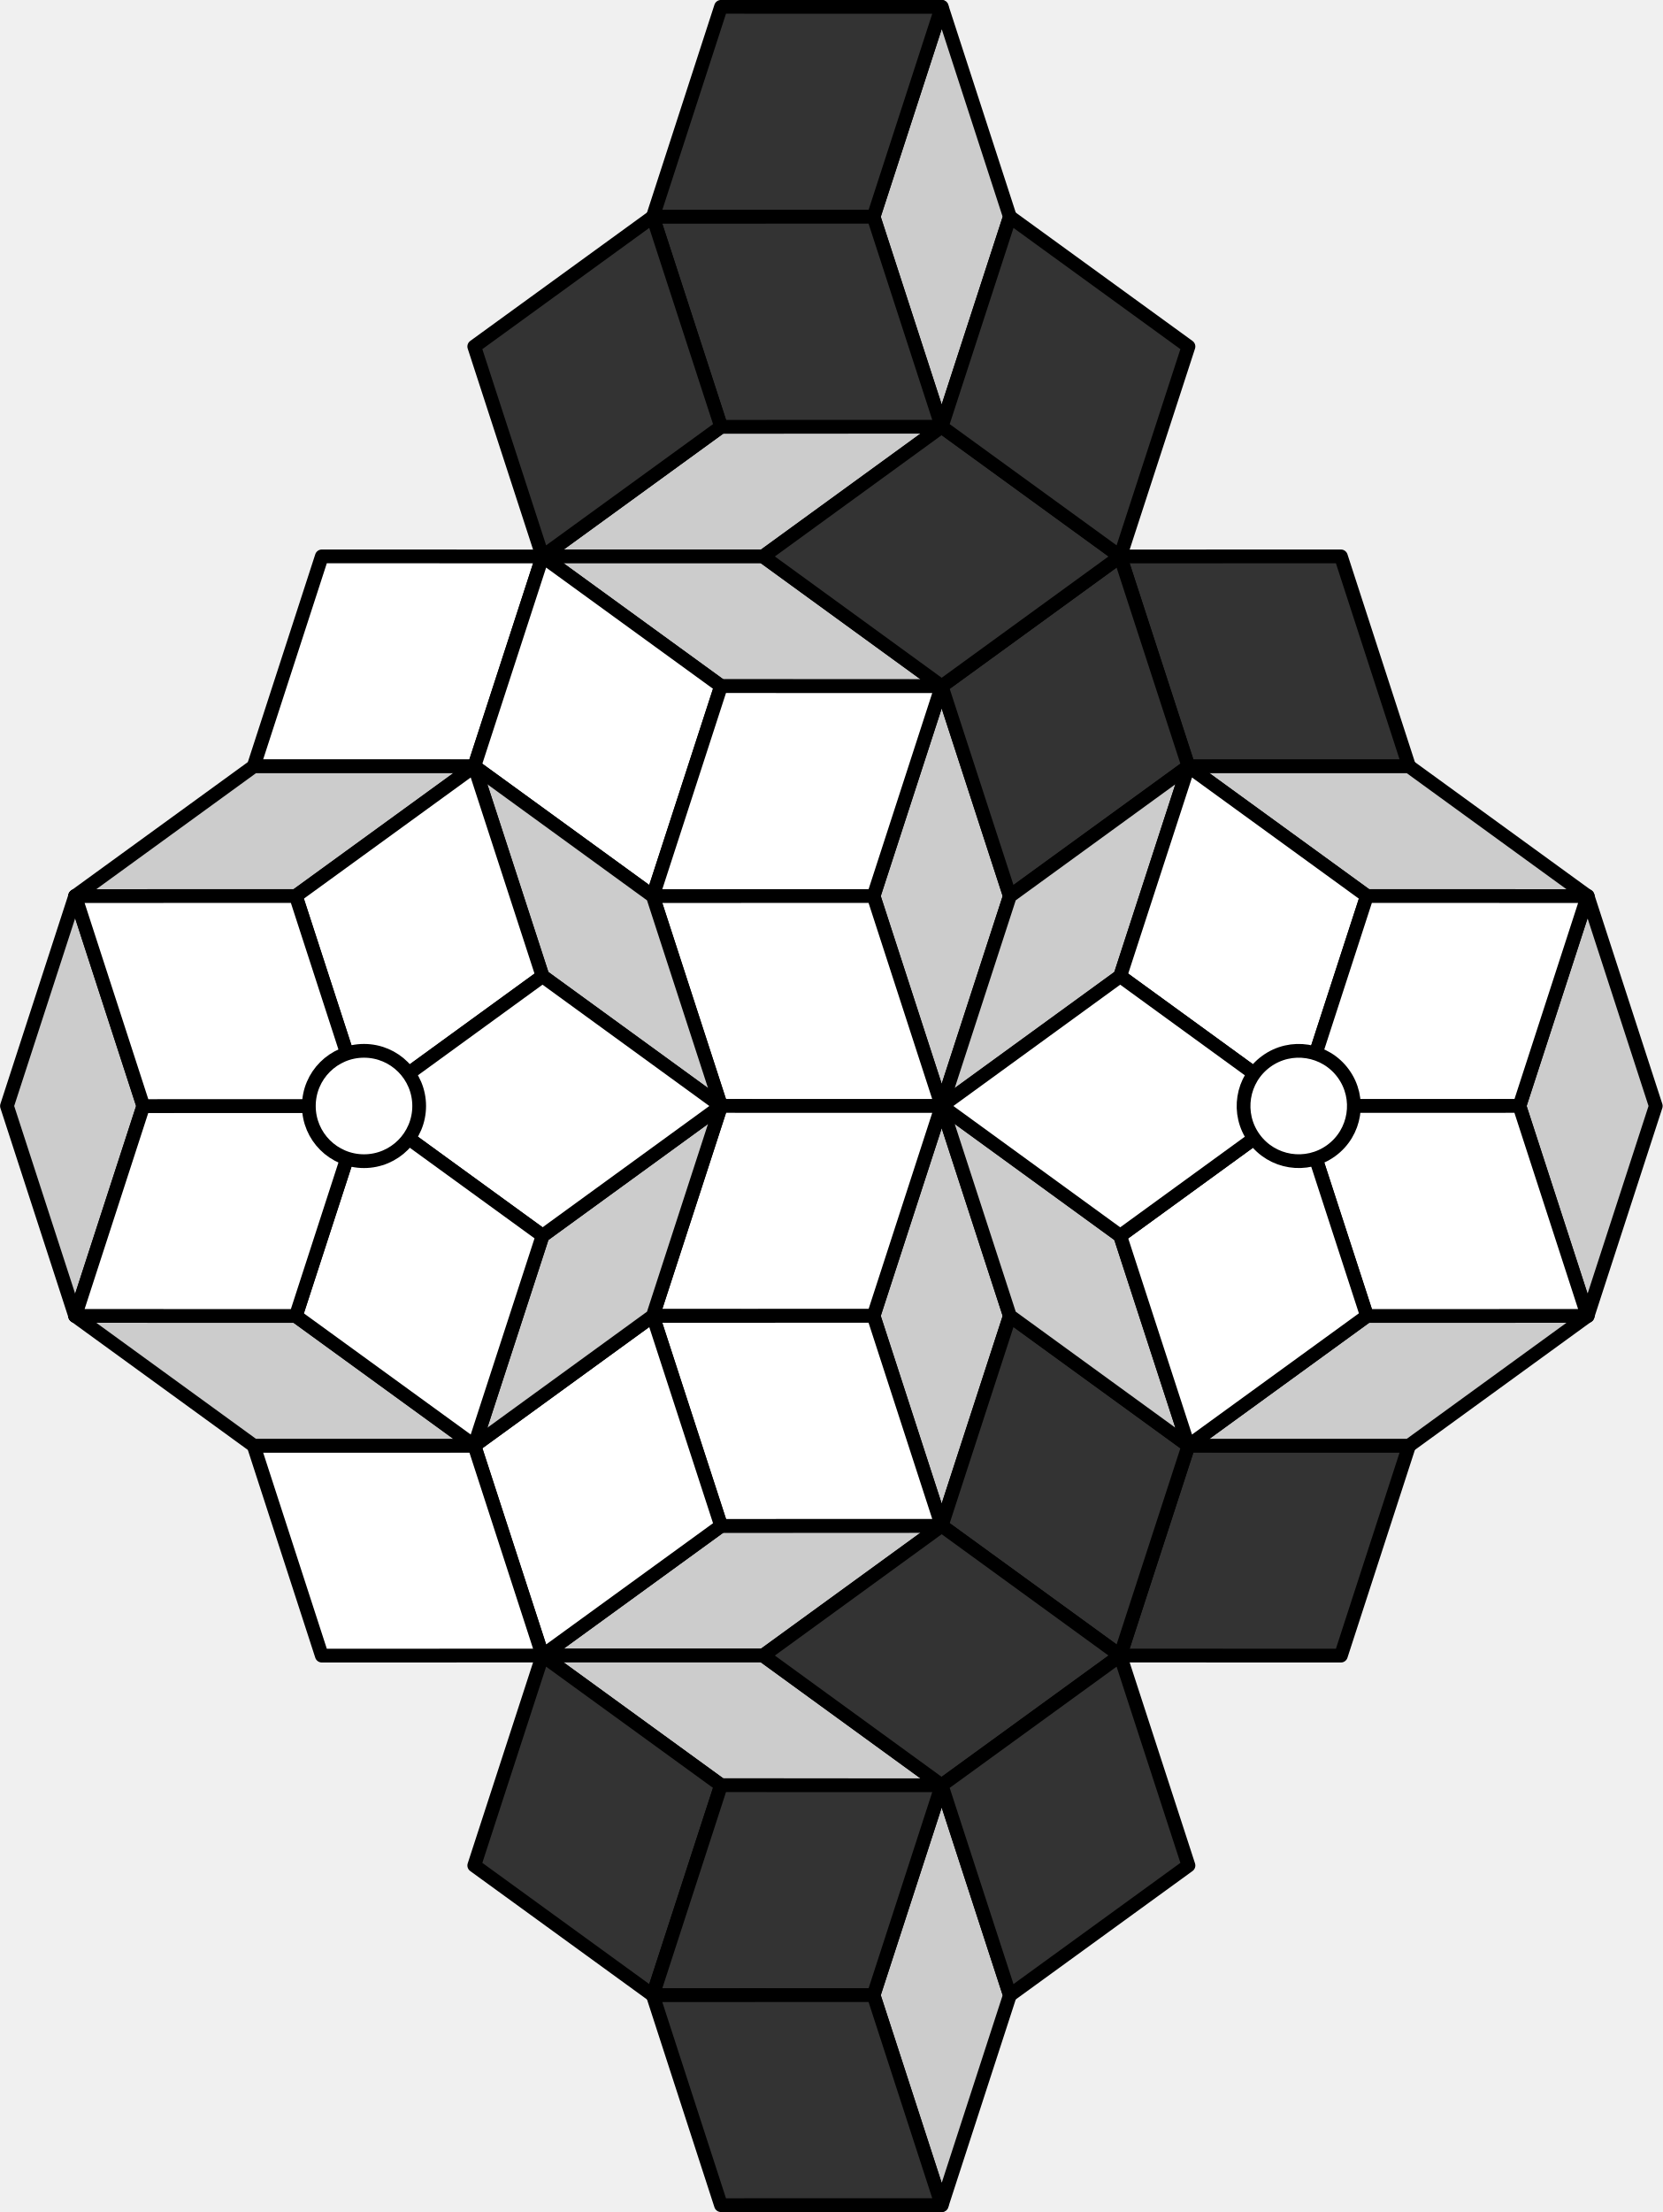
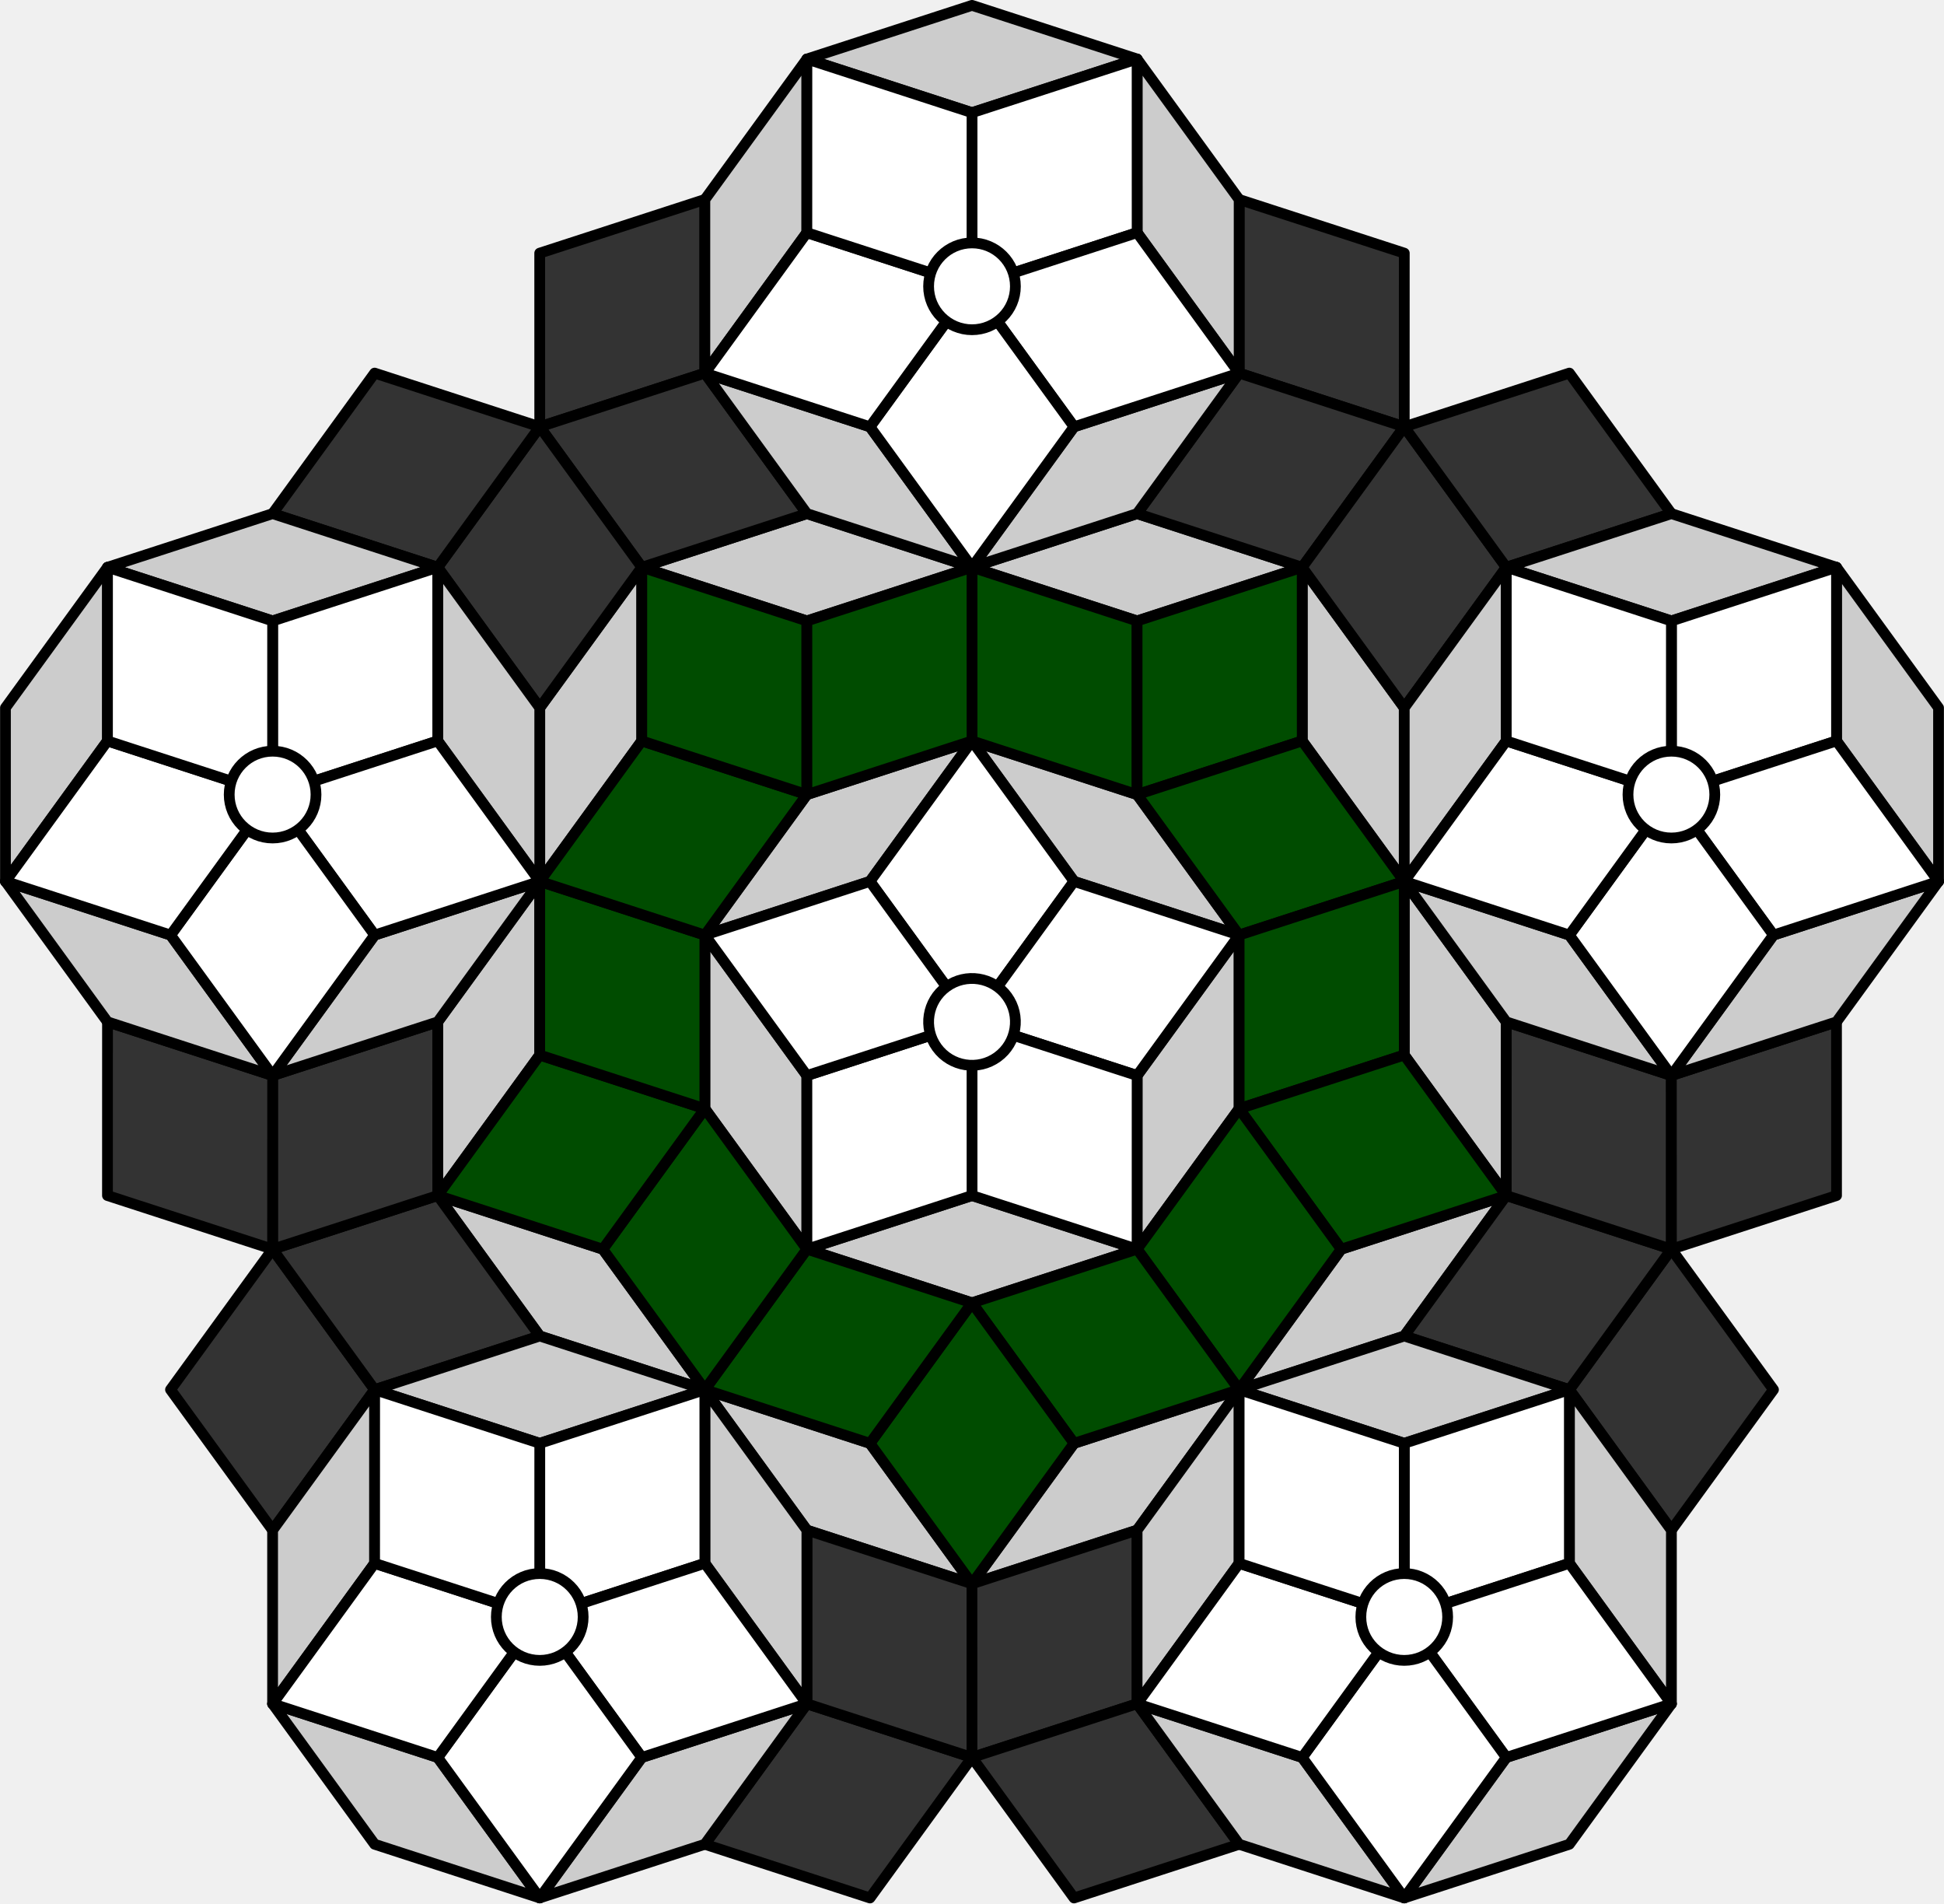
- <svg xmlns="http://www.w3.org/2000/svg" width="960" height="1276.931" viewBox="-5.275 -6.194 9.313 12.388" preserveAspectRatio="xMidYMid meet" id="Penrose_Rhombi_02">
+ <svg xmlns="http://www.w3.org/2000/svg" width="960" height="939.769" viewBox="-5.599 -5.885 11.198 10.962" preserveAspectRatio="xMidYMid meet" id="Penrose_Rhombi_02">
  <g transform="scale(1,-1)">
-     <path fill="#FFF" stroke="none" vector-effect="non-scaling-stroke" stroke-width="2px" stroke-linejoin="round" d="  M 3.618 -1.176  L 4 0  3.618 1.176  2.618 1.902  2.236 3.078  1 3.078  1.382 4.253  0.382 4.98  0 6.155  -1.236 6.155  -1.618 4.98  -2.618 4.253  -2.236 3.078  -3.472 3.078  -3.854 1.902  -4.854 1.176  -5.236 0  -4.854 -1.176  -3.854 -1.902  -3.472 -3.078  -2.236 -3.078  -2.618 -4.253  -1.618 -4.98  -1.236 -6.155  0 -6.155  0.382 -4.98  1.382 -4.253  1 -3.078  2.236 -3.078  2.618 -1.902 Z" />
    <defs>
-       <path id="t" d="M 0 0   L -0.382 1.176   -0.764 0   -0.382 -1.176  Z" />
-       <path id="f" d="M 0 0   L -1 0.727   -2 0   -1 -0.727  Z" />
-       <path id="o" d="M 0 0   L -1 0.727   -2 0   -1 -0.727  Z" />
+       <g id="t">
+         <path d="M 0 0   L -0.309 0.951   -0.618 0   -0.309 -0.951  Z" />
+       </g>
+       <g id="f">
+         <path d="M 0 0   L -0.809 0.588   -1.618 0   -0.809 -0.588  Z" />
+       </g>
+       <g id="o">
+         <path d="M 0 0   L -0.809 0.588   -1.618 0   -0.809 -0.588  Z" />
+       </g>
      <g id="c5r">
        <g fill="#CCC" opacity="1">
-           <use href="#t" transform="translate(1,0.7265425) rotate(216)" />
-           <use href="#t" transform="translate(1,-0.7265425) rotate(144)" />
-           <use href="#t" transform="translate(-0.381966,-1.175571) rotate(72)" />
-           <use href="#t" transform="translate(-1.236068)" />
-           <use href="#t" transform="translate(-0.381966,1.175571) rotate(288)" />
+           <use href="#t" transform="translate(0.9511,0.309) rotate(198)" />
+           <use href="#t" transform="translate(0.5878,-0.809) rotate(126)" />
+           <use href="#t" transform="translate(-0.5878,-0.809) rotate(54)" />
+           <use href="#t" transform="translate(-0.9511,0.309) rotate(342)" />
+           <use href="#t" transform="translate(0,1) rotate(270)" />
        </g>
        <g fill="#FFF" opacity="1">
-           <use href="#f" transform="translate(0.618034,1.902113) rotate(72)" />
-           <use href="#f" transform="translate(2)" />
-           <use href="#f" transform="translate(0.618034,-1.902113) rotate(288)" />
-           <use href="#f" transform="translate(-1.618034,-1.175571) rotate(216)" />
-           <use href="#f" transform="translate(-1.618034,1.175571) rotate(144)" />
+           <use href="#f" transform="translate(0.9511,1.309) rotate(54)" />
+           <use href="#f" transform="translate(1.5388,-0.5) rotate(342)" />
+           <use href="#f" transform="translate(0,-1.618) rotate(270)" />
+           <use href="#f" transform="translate(-1.5388,-0.5) rotate(198)" />
+           <use href="#f" transform="translate(-0.9511,1.309) rotate(126)" />
        </g>
-         <circle r="0.309" fill="#FFF" opacity="1" />
+         <circle r="0.25" fill="#FFF" opacity="1" />
+       </g>
+       <g id="c15">
+         <use href="#c5r" transform="rotate(36)" />
+         <g fill="#004C00" opacity="1">
+           <use href="#f" transform="translate(0,2.618) rotate(126)" />
+           <use href="#f" transform="translate(1.9021,2.618) rotate(54)" />
+           <use href="#f" transform="translate(2.4899,0.809) rotate(342)" />
+           <use href="#f" transform="translate(2.4899,0.809) rotate(54)" />
+           <use href="#f" transform="translate(3.0777,-1) rotate(342)" />
+           <use href="#f" transform="translate(1.5388,-2.118) rotate(270)" />
+           <use href="#f" transform="translate(1.5388,-2.118) rotate(342)" />
+           <use href="#f" transform="translate(0,-3.2361) rotate(270)" />
+           <use href="#f" transform="translate(-1.5388,-2.118) rotate(198)" />
+           <use href="#f" transform="translate(-1.5388,-2.118) rotate(270)" />
+           <use href="#f" transform="translate(-3.0777,-1) rotate(198)" />
+           <use href="#f" transform="translate(-2.4899,0.809) rotate(126)" />
+           <use href="#f" transform="translate(-2.4899,0.809) rotate(198)" />
+           <use href="#f" transform="translate(-1.9021,2.618) rotate(126)" />
+           <use href="#f" transform="translate(0,2.618) rotate(54)" />
+         </g>
      </g>
    </defs>
-     <g stroke-width="0.077" stroke="#000" paint-order="fill stroke" stroke-linejoin="round" stroke-opacity="1">
+     <g stroke-width="0.062" stroke="#000" paint-order="fill stroke" stroke-linejoin="round" stroke-opacity="1">
      <g fill="#CCC" opacity="1">
-         <use href="#t" transform="translate(-0.381966,4.979797) rotate(180)" />
-         <use href="#t" transform="translate(-1.236068,3.804226) rotate(108)" />
-         <use href="#t" transform="translate(-1.236068,2.351141) rotate(252)" />
-         <use href="#t" transform="translate(-0.381966,1.175571) rotate(180)" />
-         <use href="#t" transform="translate(-0.381966,-1.175571) rotate(180)" />
-         <use href="#t" transform="translate(-1.236068,-2.351141) rotate(108)" />
-         <use href="#t" transform="translate(-1.236068,-3.804226) rotate(252)" />
-         <use href="#t" transform="translate(-0.381966,-4.979797) rotate(180)" />
+         <use href="#t" transform="translate(0.5878,-2.4271) rotate(126)" />
+         <use href="#t" transform="translate(-0.5878,-2.4271) rotate(54)" />
+         <use href="#t" transform="translate(2.1266,-1.309) rotate(126)" />
+         <use href="#t" transform="translate(-2.1266,-1.309) rotate(54)" />
+         <use href="#t" transform="translate(2.4899,-0.191) rotate(198)" />
+         <use href="#t" transform="translate(-2.4899,-0.191) rotate(342)" />
+         <use href="#t" transform="translate(1.9021,1.618) rotate(198)" />
+         <use href="#t" transform="translate(-1.9021,1.618) rotate(342)" />
+         <use href="#t" transform="translate(0.9511,2.309) rotate(270)" />
+         <use href="#t" transform="translate(-0.9511,2.309) rotate(270)" />
      </g>
      <g fill="#333" opacity="1" stroke="#000">
-         <use href="#o" transform="translate(-2.236068,-3.077684) rotate(108)" />
-         <use href="#o" transform="translate(0,-3.804226) rotate(36)" />
-         <use href="#o" transform="translate(0,-6.155367) rotate(324)" />
-         <use href="#o" transform="translate(0,6.155367) rotate(36)" />
-         <use href="#o" transform="translate(0,3.804226) rotate(324)" />
-         <use href="#o" transform="translate(-2.236068,3.077684) rotate(252)" />
+         <use href="#o" transform="translate(0,-4.2361) rotate(18)" />
+         <use href="#o" transform="translate(0,-4.2361) rotate(306)" />
+         <use href="#o" transform="translate(0,-4.2361) rotate(234)" />
+         <use href="#o" transform="translate(0,-4.2361) rotate(162)" />
+         <use href="#o" transform="translate(-4.0287,-1.309) rotate(90)" />
+         <use href="#o" transform="translate(-4.0287,-1.309) rotate(162)" />
+         <use href="#o" transform="translate(-4.0287,-1.309) rotate(234)" />
+         <use href="#o" transform="translate(-4.0287,-1.309) rotate(306)" />
+         <use href="#o" transform="translate(4.0287,-1.309) rotate(90)" />
+         <use href="#o" transform="translate(4.0287,-1.309) rotate(18)" />
+         <use href="#o" transform="translate(4.0287,-1.309) rotate(306)" />
+         <use href="#o" transform="translate(4.0287,-1.309) rotate(234)" />
+         <use href="#o" transform="translate(-2.4899,3.4271) rotate(234)" />
+         <use href="#o" transform="translate(-2.4899,3.4271) rotate(162)" />
+         <use href="#o" transform="translate(-2.4899,3.4271) rotate(90)" />
+         <use href="#o" transform="translate(-2.4899,3.4271) rotate(18)" />
+         <use href="#o" transform="translate(2.4899,3.4271) rotate(306)" />
+         <use href="#o" transform="translate(2.4899,3.4271) rotate(18)" />
+         <use href="#o" transform="translate(2.4899,3.4271) rotate(90)" />
+         <use href="#o" transform="translate(2.4899,3.4271) rotate(162)" />
      </g>
-       <g fill="#333" opacity="1" stroke="#000">
-         <use href="#o" transform="translate(1,-3.077684) rotate(216)" />
-         <use href="#o" transform="translate(1,-3.077684) rotate(288)" />
-         <use href="#o" transform="translate(1,-3.077684)" />
-         <use href="#o" transform="translate(1,-3.077684) rotate(72)" />
-         <use href="#o" transform="translate(1,3.077684) rotate(144)" />
-         <use href="#o" transform="translate(1,3.077684) rotate(72)" />
-         <use href="#o" transform="translate(1,3.077684)" />
-         <use href="#o" transform="translate(1,3.077684) rotate(288)" />
-       </g>
-       <g fill="#FFF" opacity="1">
-         <use href="#o" transform="translate(-2.236068,3.077684) rotate(36)" />
-         <use href="#o" transform="translate(-2.236068,3.077684) rotate(108)" />
-         <use href="#o" transform="translate(0,2.351141) rotate(36)" />
-         <use href="#o" transform="rotate(324)" />
-         <use href="#o" transform="rotate(36)" />
-         <use href="#o" transform="translate(0,-2.351141) rotate(324)" />
-         <use href="#o" transform="translate(-2.236068,-3.077684) rotate(252)" />
-         <use href="#o" transform="translate(-2.236068,-3.077684) rotate(324)" />
-       </g>
-       <use href="#c5r" transform="translate(2) rotate(36)" />
-       <use href="#c5r" transform="translate(-3.236068)" />
+       <use href="#c15" />
+       <use href="#c5r" transform="translate(-2.4899,-3.4271)" />
+       <use href="#c5r" transform="translate(2.4899,-3.4271)" />
+       <use href="#c5r" transform="translate(-4.0287,1.309)" />
+       <use href="#c5r" transform="translate(4.0287,1.309)" />
+       <use href="#c5r" transform="translate(0,4.2361)" />
    </g>
  </g>
</svg>
